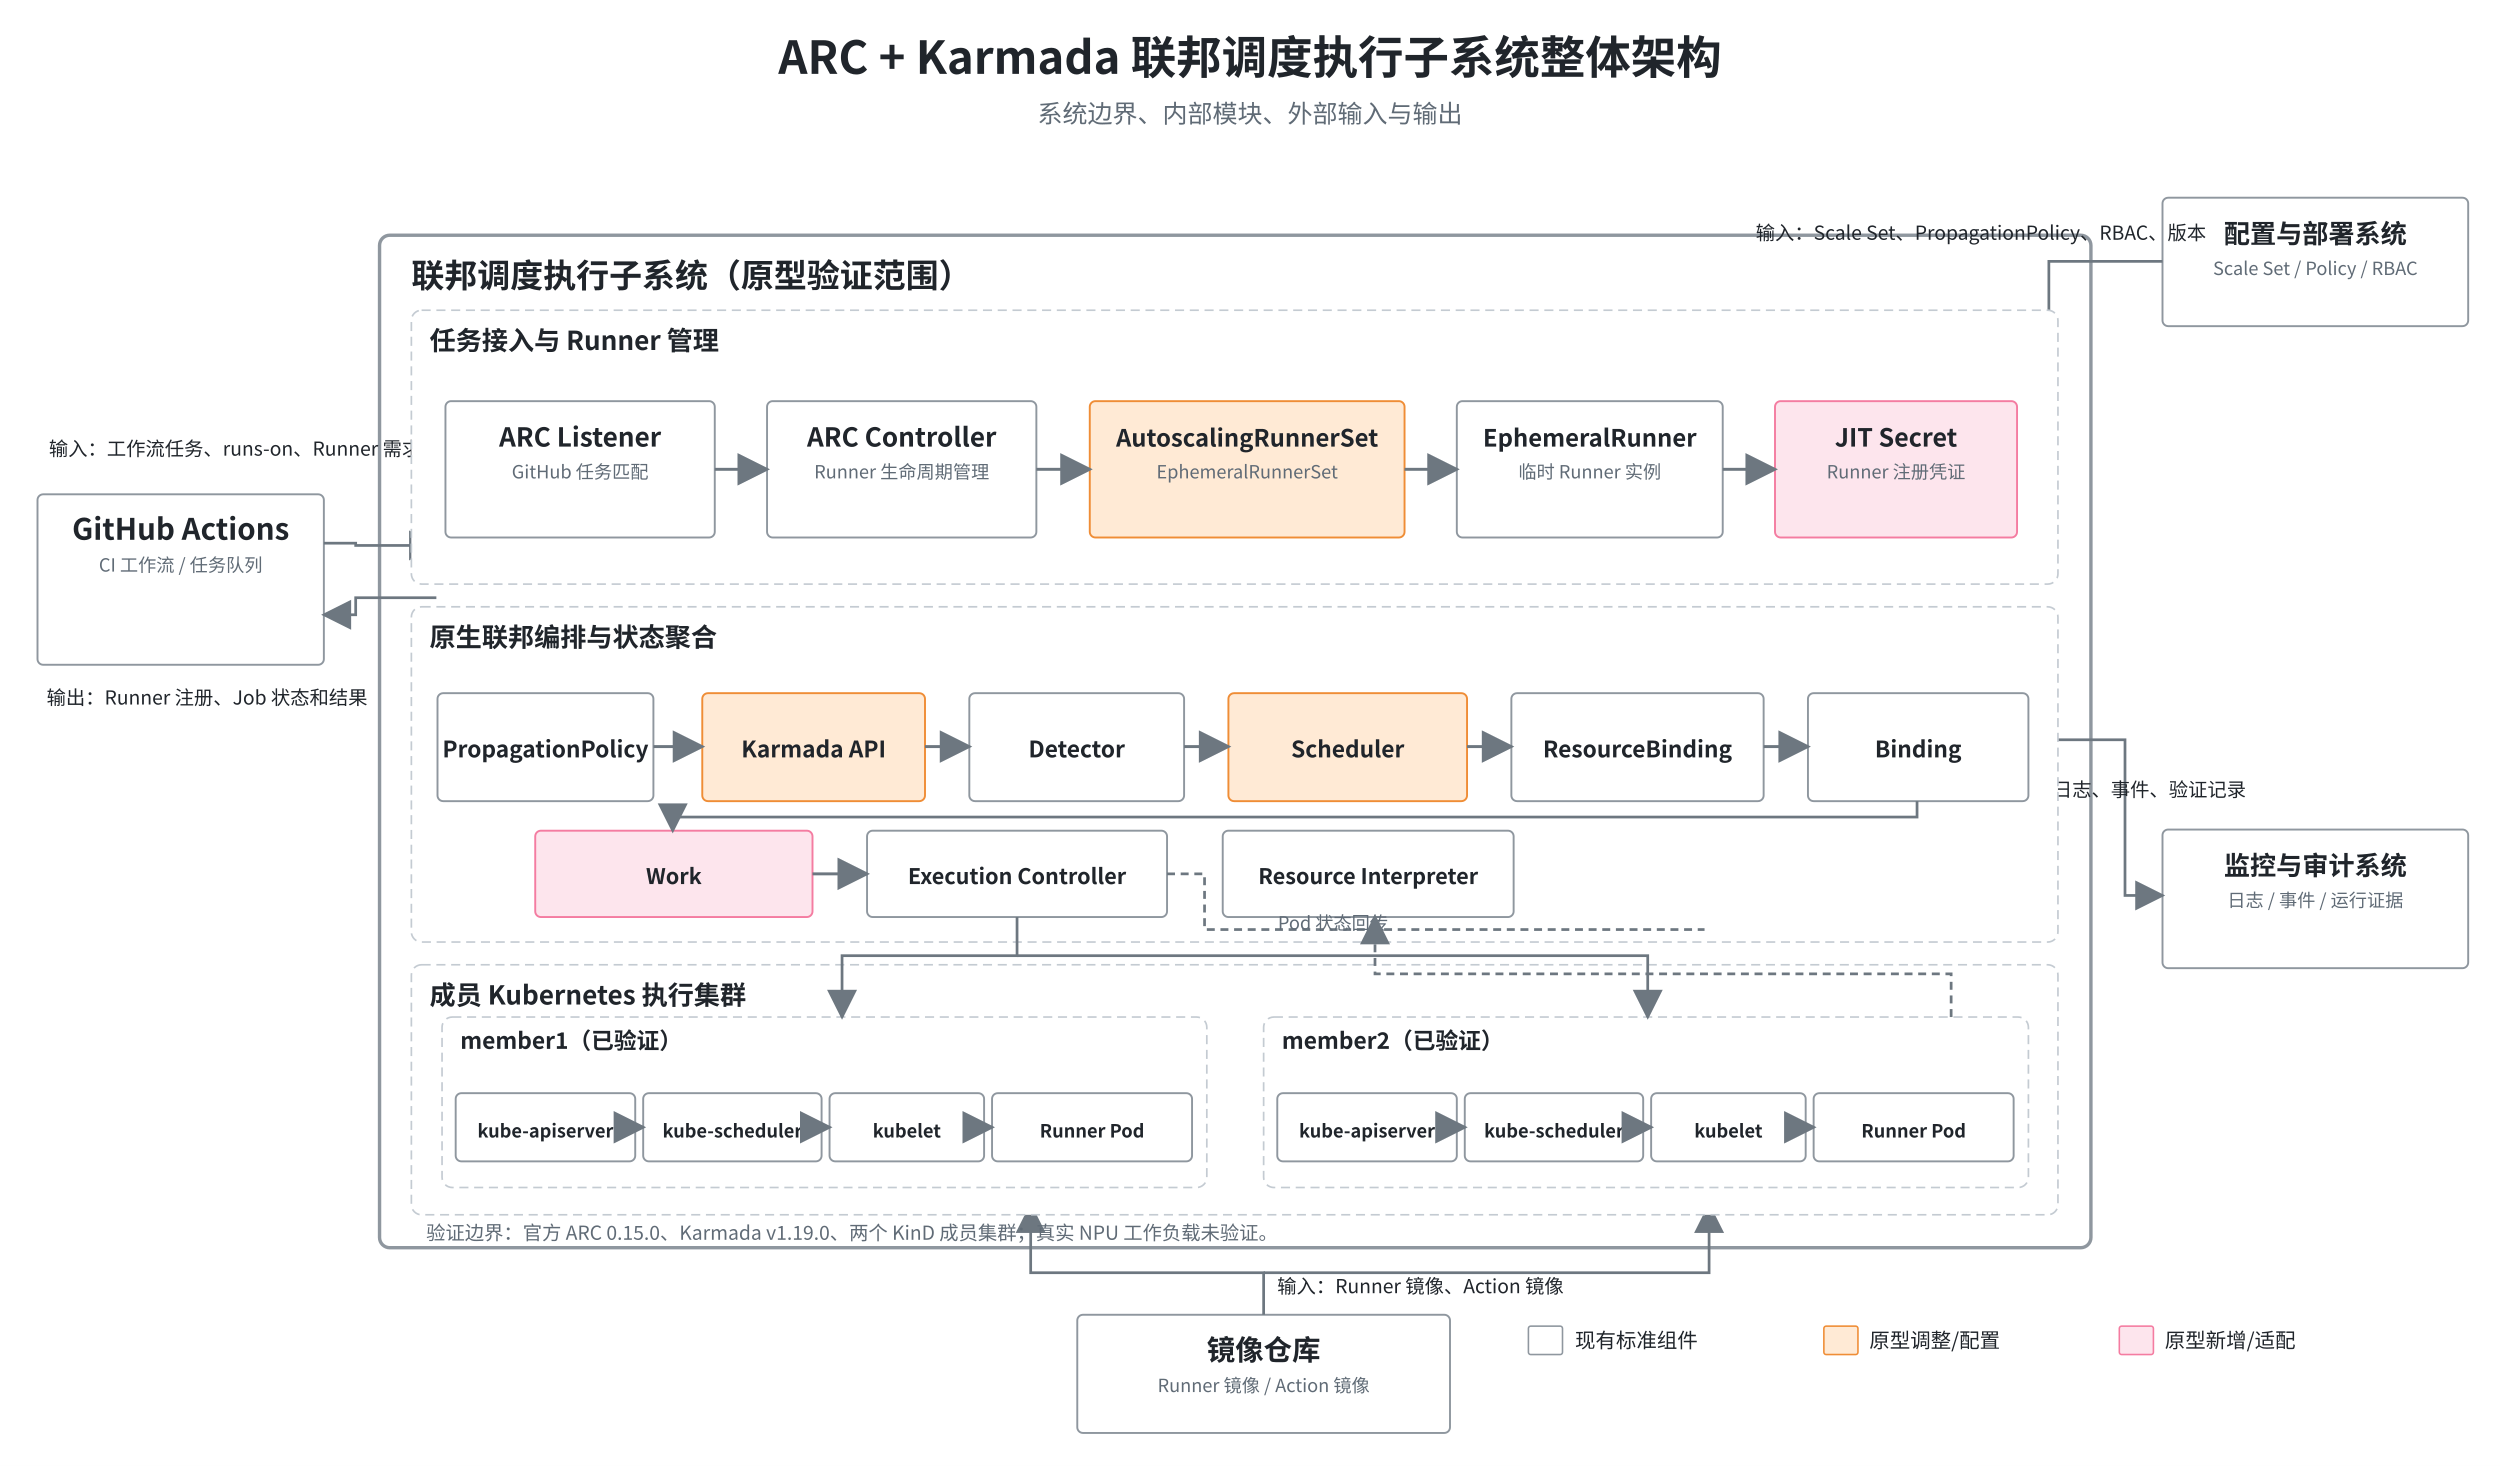
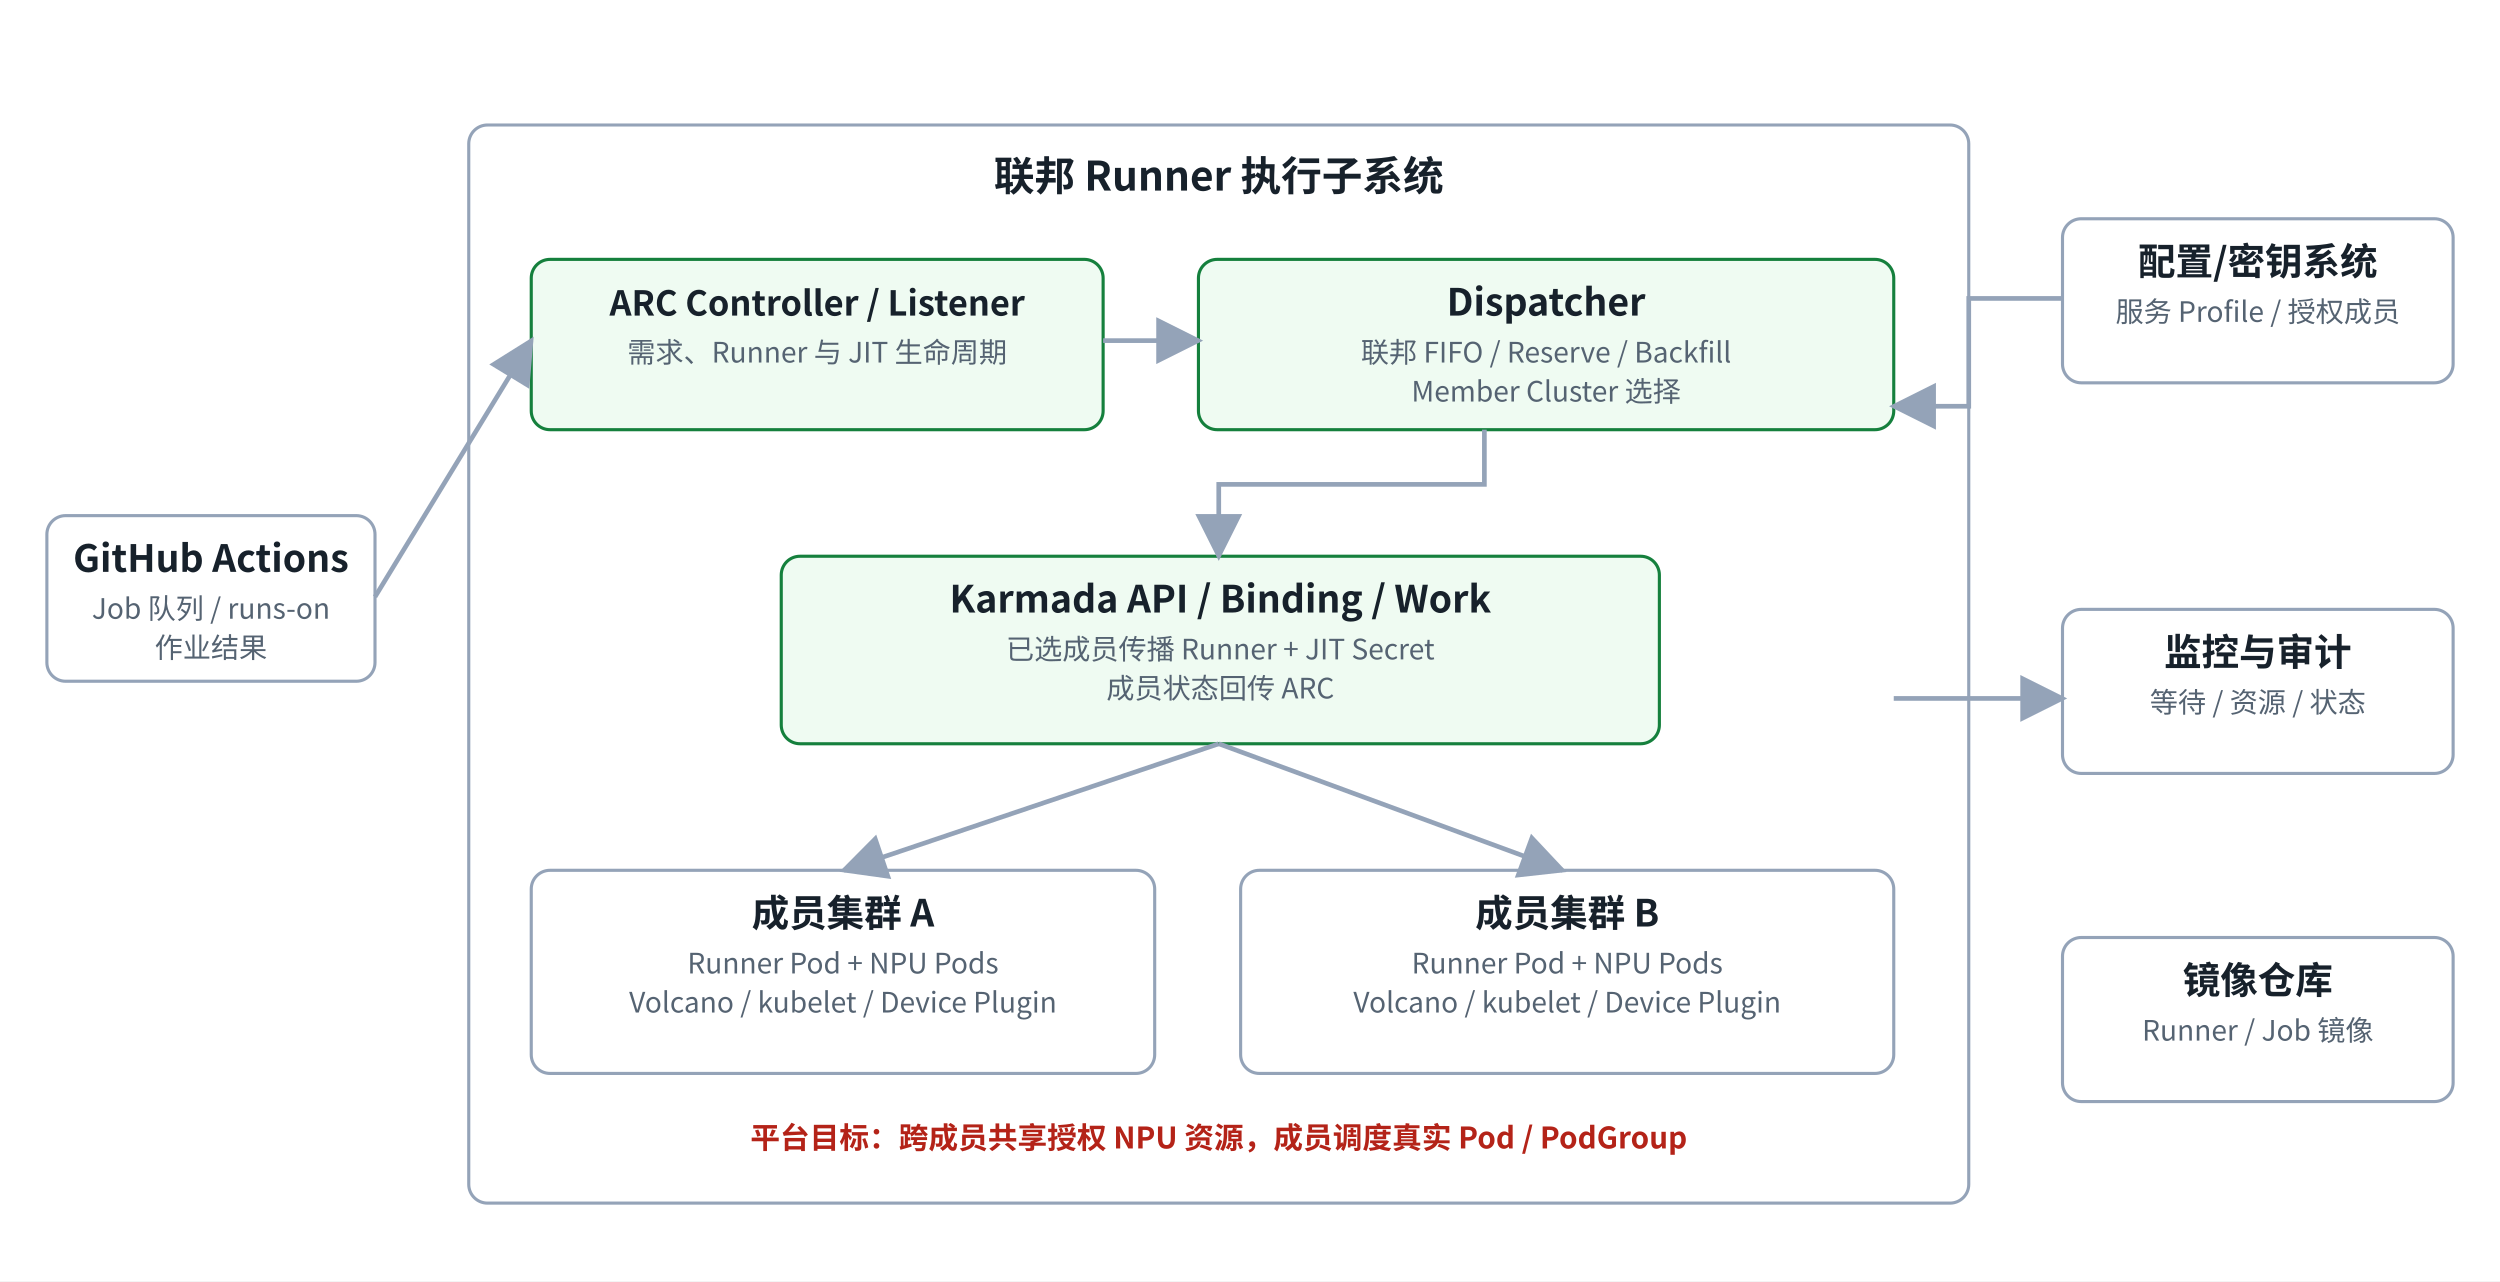
- <svg xmlns="http://www.w3.org/2000/svg" width="2200" height="1290" viewBox="0 0 2200 1290" role="img" aria-label="ARC Karmada 联邦调度执行子系统整体架构及外部接口">
+ <svg xmlns="http://www.w3.org/2000/svg" width="1600" height="820" viewBox="0 0 1600 820" role="img" aria-label="ARC、Dispatcher、Karmada、成员 Volcano 与外部依赖的目标系统架构">
  <defs>
-     <marker id="arrow" markerWidth="11" markerHeight="11" refX="10" refY="5.5" orient="auto">
-       <path d="M0 0 L11 5.5 L0 11Z" fill="#6d7780" />
+     <marker id="arr" markerWidth="10" markerHeight="10" refX="9" refY="5" orient="auto">
+       <path d="M0 0 L10 5 L0 10Z" fill="#94A3B8" />
    </marker>
  </defs>
-   <rect width="2200" height="1290" fill="#fff" />
-   <text x="1100" y="65" font-family="Microsoft YaHei, Noto Sans CJK SC, PingFang SC, Arial, sans-serif" font-size="40" font-weight="750" text-anchor="middle" fill="#20252b">ARC + Karmada 联邦调度执行子系统整体架构</text>
-   <text x="1100" y="108" font-family="Microsoft YaHei, Noto Sans CJK SC, PingFang SC, Arial, sans-serif" font-size="22" font-weight="420" text-anchor="middle" fill="#606b76">系统边界、内部模块、外部输入与输出</text>
-   <rect x="334" y="207" width="1506" height="891" rx="9" fill="#ffffff" stroke="#8f979f" stroke-width="3" />
-   <text x="362" y="253" font-family="Microsoft YaHei, Noto Sans CJK SC, PingFang SC, Arial, sans-serif" font-size="29" font-weight="700" text-anchor="start" fill="#20252b">联邦调度执行子系统（原型验证范围）</text>
-   <rect x="33" y="435" width="252" height="150" rx="5" fill="#ffffff" stroke="#8f979f" stroke-width="1.7" />
-   <text x="159" y="475" font-family="Microsoft YaHei, Noto Sans CJK SC, PingFang SC, Arial, sans-serif" font-size="26" font-weight="650" text-anchor="middle" fill="#20252b">GitHub Actions</text>
-   <text x="159" y="503" font-family="Microsoft YaHei, Noto Sans CJK SC, PingFang SC, Arial, sans-serif" font-size="16" font-weight="450" text-anchor="middle" fill="#606b76">CI 工作流 / 任务队列</text>
-   <rect x="1903" y="174" width="269" height="113" rx="5" fill="#ffffff" stroke="#8f979f" stroke-width="1.7" />
-   <text x="2037.5" y="214" font-family="Microsoft YaHei, Noto Sans CJK SC, PingFang SC, Arial, sans-serif" font-size="23" font-weight="650" text-anchor="middle" fill="#20252b">配置与部署系统</text>
-   <text x="2037.5" y="242" font-family="Microsoft YaHei, Noto Sans CJK SC, PingFang SC, Arial, sans-serif" font-size="16" font-weight="450" text-anchor="middle" fill="#606b76">Scale Set / Policy / RBAC</text>
-   <rect x="1903" y="730" width="269" height="122" rx="5" fill="#ffffff" stroke="#8f979f" stroke-width="1.7" />
-   <text x="2037.5" y="770" font-family="Microsoft YaHei, Noto Sans CJK SC, PingFang SC, Arial, sans-serif" font-size="23" font-weight="650" text-anchor="middle" fill="#20252b">监控与审计系统</text>
-   <text x="2037.5" y="798" font-family="Microsoft YaHei, Noto Sans CJK SC, PingFang SC, Arial, sans-serif" font-size="16" font-weight="450" text-anchor="middle" fill="#606b76">日志 / 事件 / 运行证据</text>
-   <rect x="948" y="1157" width="328" height="104" rx="5" fill="#ffffff" stroke="#8f979f" stroke-width="1.7" />
-   <text x="1112" y="1197" font-family="Microsoft YaHei, Noto Sans CJK SC, PingFang SC, Arial, sans-serif" font-size="25" font-weight="650" text-anchor="middle" fill="#20252b">镜像仓库</text>
-   <text x="1112" y="1225" font-family="Microsoft YaHei, Noto Sans CJK SC, PingFang SC, Arial, sans-serif" font-size="16" font-weight="450" text-anchor="middle" fill="#606b76">Runner 镜像 / Action 镜像</text>
-   <polyline points="285,478 313,478 313,480 384,480" fill="none" stroke="#6d7780" stroke-width="2.4" marker-end="url(#arrow)" />
-   <text x="43" y="401" font-family="Microsoft YaHei, Noto Sans CJK SC, PingFang SC, Arial, sans-serif" font-size="17" font-weight="450" text-anchor="start" fill="#20252b">输入：工作流任务、runs-on、Runner 需求</text>
-   <polyline points="384,526 313,526 313,541 285,541" fill="none" stroke="#6d7780" stroke-width="2.4" marker-end="url(#arrow)" />
-   <text x="41" y="620" font-family="Microsoft YaHei, Noto Sans CJK SC, PingFang SC, Arial, sans-serif" font-size="17" font-weight="450" text-anchor="start" fill="#20252b">输出：Runner 注册、Job 状态和结果</text>
-   <polyline points="1903,230 1803,230 1803,292 1182,292 1182,331" fill="none" stroke="#6d7780" stroke-width="2.4" marker-end="url(#arrow)" />
-   <text x="1545" y="211" font-family="Microsoft YaHei, Noto Sans CJK SC, PingFang SC, Arial, sans-serif" font-size="17" font-weight="450" text-anchor="start" fill="#20252b">输入：Scale Set、PropagationPolicy、RBAC、版本</text>
-   <polyline points="1748,651 1870,651 1870,788 1903,788" fill="none" stroke="#6d7780" stroke-width="2.4" marker-end="url(#arrow)" />
-   <text x="1849" y="701" font-family="Microsoft YaHei, Noto Sans CJK SC, PingFang SC, Arial, sans-serif" font-size="17" font-weight="450" text-anchor="middle" fill="#20252b">输出：运行日志、事件、验证记录</text>
-   <polyline points="1112,1157 1112,1120 907,1120 907,1061" fill="none" stroke="#6d7780" stroke-width="2.4" marker-end="url(#arrow)" />
-   <polyline points="1112,1120 1504,1120 1504,1061" fill="none" stroke="#6d7780" stroke-width="2.4" marker-end="url(#arrow)" />
-   <text x="1250" y="1138" font-family="Microsoft YaHei, Noto Sans CJK SC, PingFang SC, Arial, sans-serif" font-size="17" font-weight="450" text-anchor="middle" fill="#20252b">输入：Runner 镜像、Action 镜像</text>
-   <rect x="362" y="273" width="1449" height="241" rx="9" fill="#ffffff" stroke="#c4cbd2" stroke-width="1.5" stroke-dasharray="8 5" />
-   <text x="378" y="308" font-family="Microsoft YaHei, Noto Sans CJK SC, PingFang SC, Arial, sans-serif" font-size="23" font-weight="700" text-anchor="start" fill="#20252b">任务接入与 Runner 管理</text>
-   <rect x="392" y="353" width="237" height="120" rx="5" fill="#ffffff" stroke="#8f979f" stroke-width="1.7" />
-   <text x="510.5" y="393" font-family="Microsoft YaHei, Noto Sans CJK SC, PingFang SC, Arial, sans-serif" font-size="23" font-weight="650" text-anchor="middle" fill="#20252b">ARC Listener</text>
-   <text x="510.5" y="421" font-family="Microsoft YaHei, Noto Sans CJK SC, PingFang SC, Arial, sans-serif" font-size="16" font-weight="450" text-anchor="middle" fill="#606b76">GitHub 任务匹配</text>
-   <rect x="675" y="353" width="237" height="120" rx="5" fill="#ffffff" stroke="#8f979f" stroke-width="1.7" />
-   <text x="793.5" y="393" font-family="Microsoft YaHei, Noto Sans CJK SC, PingFang SC, Arial, sans-serif" font-size="23" font-weight="650" text-anchor="middle" fill="#20252b">ARC Controller</text>
-   <text x="793.5" y="421" font-family="Microsoft YaHei, Noto Sans CJK SC, PingFang SC, Arial, sans-serif" font-size="16" font-weight="450" text-anchor="middle" fill="#606b76">Runner 生命周期管理</text>
-   <rect x="959" y="353" width="277" height="120" rx="5" fill="#ffead5" stroke="#ef8d36" stroke-width="1.7" />
-   <text x="1097.5" y="393" font-family="Microsoft YaHei, Noto Sans CJK SC, PingFang SC, Arial, sans-serif" font-size="21" font-weight="650" text-anchor="middle" fill="#20252b">AutoscalingRunnerSet</text>
-   <text x="1097.5" y="421" font-family="Microsoft YaHei, Noto Sans CJK SC, PingFang SC, Arial, sans-serif" font-size="16" font-weight="450" text-anchor="middle" fill="#606b76">EphemeralRunnerSet</text>
-   <rect x="1282" y="353" width="234" height="120" rx="5" fill="#ffffff" stroke="#8f979f" stroke-width="1.7" />
-   <text x="1399" y="393" font-family="Microsoft YaHei, Noto Sans CJK SC, PingFang SC, Arial, sans-serif" font-size="21" font-weight="650" text-anchor="middle" fill="#20252b">EphemeralRunner</text>
-   <text x="1399" y="421" font-family="Microsoft YaHei, Noto Sans CJK SC, PingFang SC, Arial, sans-serif" font-size="16" font-weight="450" text-anchor="middle" fill="#606b76">临时 Runner 实例</text>
-   <rect x="1562" y="353" width="213" height="120" rx="5" fill="#fde5ed" stroke="#f47ca1" stroke-width="1.7" />
-   <text x="1668.5" y="393" font-family="Microsoft YaHei, Noto Sans CJK SC, PingFang SC, Arial, sans-serif" font-size="22" font-weight="650" text-anchor="middle" fill="#20252b">JIT Secret</text>
-   <text x="1668.5" y="421" font-family="Microsoft YaHei, Noto Sans CJK SC, PingFang SC, Arial, sans-serif" font-size="16" font-weight="450" text-anchor="middle" fill="#606b76">Runner 注册凭证</text>
-   <line x1="629" y1="413" x2="675" y2="413" stroke="#6d7780" stroke-width="2.6" fill="none" marker-end="url(#arrow)" />
-   <line x1="912" y1="413" x2="959" y2="413" stroke="#6d7780" stroke-width="2.6" fill="none" marker-end="url(#arrow)" />
-   <line x1="1236" y1="413" x2="1282" y2="413" stroke="#6d7780" stroke-width="2.6" fill="none" marker-end="url(#arrow)" />
-   <line x1="1516" y1="413" x2="1562" y2="413" stroke="#6d7780" stroke-width="2.6" fill="none" marker-end="url(#arrow)" />
-   <rect x="362" y="534" width="1449" height="295" rx="9" fill="#ffffff" stroke="#c4cbd2" stroke-width="1.5" stroke-dasharray="8 5" />
-   <text x="378" y="569" font-family="Microsoft YaHei, Noto Sans CJK SC, PingFang SC, Arial, sans-serif" font-size="23" font-weight="700" text-anchor="start" fill="#20252b">原生联邦编排与状态聚合</text>
-   <rect x="385" y="610" width="190" height="95" rx="5" fill="#ffffff" stroke="#8f979f" stroke-width="1.7" />
-   <text x="480" y="666.5" font-family="Microsoft YaHei, Noto Sans CJK SC, PingFang SC, Arial, sans-serif" font-size="20" font-weight="650" text-anchor="middle" fill="#20252b">PropagationPolicy</text>
-   <rect x="618" y="610" width="196" height="95" rx="5" fill="#ffead5" stroke="#ef8d36" stroke-width="1.7" />
-   <text x="716" y="666.5" font-family="Microsoft YaHei, Noto Sans CJK SC, PingFang SC, Arial, sans-serif" font-size="20" font-weight="650" text-anchor="middle" fill="#20252b">Karmada API</text>
-   <rect x="853" y="610" width="189" height="95" rx="5" fill="#ffffff" stroke="#8f979f" stroke-width="1.7" />
-   <text x="947.5" y="666.5" font-family="Microsoft YaHei, Noto Sans CJK SC, PingFang SC, Arial, sans-serif" font-size="20" font-weight="650" text-anchor="middle" fill="#20252b">Detector</text>
-   <rect x="1081" y="610" width="210" height="95" rx="5" fill="#ffead5" stroke="#ef8d36" stroke-width="1.7" />
-   <text x="1186" y="666.5" font-family="Microsoft YaHei, Noto Sans CJK SC, PingFang SC, Arial, sans-serif" font-size="20" font-weight="650" text-anchor="middle" fill="#20252b">Scheduler</text>
-   <rect x="1330" y="610" width="222" height="95" rx="5" fill="#ffffff" stroke="#8f979f" stroke-width="1.7" />
-   <text x="1441" y="666.5" font-family="Microsoft YaHei, Noto Sans CJK SC, PingFang SC, Arial, sans-serif" font-size="20" font-weight="650" text-anchor="middle" fill="#20252b">ResourceBinding</text>
-   <rect x="1591" y="610" width="194" height="95" rx="5" fill="#ffffff" stroke="#8f979f" stroke-width="1.7" />
-   <text x="1688" y="666.5" font-family="Microsoft YaHei, Noto Sans CJK SC, PingFang SC, Arial, sans-serif" font-size="20" font-weight="650" text-anchor="middle" fill="#20252b">Binding</text>
-   <line x1="575" y1="657" x2="618" y2="657" stroke="#6d7780" stroke-width="2.6" fill="none" marker-end="url(#arrow)" />
-   <line x1="814" y1="657" x2="853" y2="657" stroke="#6d7780" stroke-width="2.6" fill="none" marker-end="url(#arrow)" />
-   <line x1="1042" y1="657" x2="1081" y2="657" stroke="#6d7780" stroke-width="2.6" fill="none" marker-end="url(#arrow)" />
-   <line x1="1291" y1="657" x2="1330" y2="657" stroke="#6d7780" stroke-width="2.6" fill="none" marker-end="url(#arrow)" />
-   <line x1="1552" y1="657" x2="1591" y2="657" stroke="#6d7780" stroke-width="2.6" fill="none" marker-end="url(#arrow)" />
-   <rect x="471" y="731" width="244" height="76" rx="5" fill="#fde5ed" stroke="#f47ca1" stroke-width="1.7" />
-   <text x="593" y="778" font-family="Microsoft YaHei, Noto Sans CJK SC, PingFang SC, Arial, sans-serif" font-size="19" font-weight="650" text-anchor="middle" fill="#20252b">Work</text>
-   <rect x="763" y="731" width="264" height="76" rx="5" fill="#ffffff" stroke="#8f979f" stroke-width="1.7" />
-   <text x="895" y="778" font-family="Microsoft YaHei, Noto Sans CJK SC, PingFang SC, Arial, sans-serif" font-size="19" font-weight="650" text-anchor="middle" fill="#20252b">Execution Controller</text>
-   <rect x="1076" y="731" width="256" height="76" rx="5" fill="#ffffff" stroke="#8f979f" stroke-width="1.7" />
-   <text x="1204" y="778" font-family="Microsoft YaHei, Noto Sans CJK SC, PingFang SC, Arial, sans-serif" font-size="19" font-weight="650" text-anchor="middle" fill="#20252b">Resource Interpreter</text>
-   <polyline points="1687,705 1687,719 592,719 592,731" fill="none" stroke="#6d7780" stroke-width="2.4" marker-end="url(#arrow)" />
-   <line x1="715" y1="769" x2="763" y2="769" stroke="#6d7780" stroke-width="2.6" fill="none" marker-end="url(#arrow)" />
-   <polyline points="1027,769 1060,769 1060,818 1500,818" fill="none" stroke="#6d7780" stroke-width="2.4" stroke-dasharray="7 5" />
-   <text x="1173" y="818" font-family="Microsoft YaHei, Noto Sans CJK SC, PingFang SC, Arial, sans-serif" font-size="16" font-weight="450" text-anchor="middle" fill="#606b76">Pod 状态回传</text>
-   <rect x="362" y="849" width="1449" height="220" rx="9" fill="#ffffff" stroke="#c4cbd2" stroke-width="1.5" stroke-dasharray="8 5" />
-   <text x="378" y="884" font-family="Microsoft YaHei, Noto Sans CJK SC, PingFang SC, Arial, sans-serif" font-size="23" font-weight="700" text-anchor="start" fill="#20252b">成员 Kubernetes 执行集群</text>
-   <rect x="389" y="895" width="673" height="150" rx="9" fill="#ffffff" stroke="#c4cbd2" stroke-width="1.5" stroke-dasharray="8 5" />
-   <text x="405" y="923" font-family="Microsoft YaHei, Noto Sans CJK SC, PingFang SC, Arial, sans-serif" font-size="20" font-weight="700" text-anchor="start" fill="#20252b">member1（已验证）</text>
-   <rect x="401" y="962" width="158" height="60" rx="5" fill="#ffffff" stroke="#8f979f" stroke-width="1.7" />
-   <text x="480" y="1001" font-family="Microsoft YaHei, Noto Sans CJK SC, PingFang SC, Arial, sans-serif" font-size="16" font-weight="650" text-anchor="middle" fill="#20252b">kube-apiserver</text>
-   <rect x="566" y="962" width="157" height="60" rx="5" fill="#ffffff" stroke="#8f979f" stroke-width="1.7" />
-   <text x="644.5" y="1001" font-family="Microsoft YaHei, Noto Sans CJK SC, PingFang SC, Arial, sans-serif" font-size="16" font-weight="650" text-anchor="middle" fill="#20252b">kube-scheduler</text>
-   <rect x="730" y="962" width="136" height="60" rx="5" fill="#ffffff" stroke="#8f979f" stroke-width="1.7" />
-   <text x="798" y="1001" font-family="Microsoft YaHei, Noto Sans CJK SC, PingFang SC, Arial, sans-serif" font-size="16" font-weight="650" text-anchor="middle" fill="#20252b">kubelet</text>
-   <rect x="873" y="962" width="176" height="60" rx="5" fill="#ffffff" stroke="#8f979f" stroke-width="1.7" />
-   <text x="961" y="1001" font-family="Microsoft YaHei, Noto Sans CJK SC, PingFang SC, Arial, sans-serif" font-size="16" font-weight="650" text-anchor="middle" fill="#20252b">Runner Pod</text>
-   <line x1="559" y1="992" x2="566" y2="992" stroke="#6d7780" stroke-width="2.6" fill="none" marker-end="url(#arrow)" />
-   <line x1="723" y1="992" x2="730" y2="992" stroke="#6d7780" stroke-width="2.6" fill="none" marker-end="url(#arrow)" />
-   <line x1="866" y1="992" x2="873" y2="992" stroke="#6d7780" stroke-width="2.6" fill="none" marker-end="url(#arrow)" />
-   <rect x="1112" y="895" width="673" height="150" rx="9" fill="#ffffff" stroke="#c4cbd2" stroke-width="1.5" stroke-dasharray="8 5" />
-   <text x="1128" y="923" font-family="Microsoft YaHei, Noto Sans CJK SC, PingFang SC, Arial, sans-serif" font-size="20" font-weight="700" text-anchor="start" fill="#20252b">member2（已验证）</text>
-   <rect x="1124" y="962" width="158" height="60" rx="5" fill="#ffffff" stroke="#8f979f" stroke-width="1.7" />
-   <text x="1203" y="1001" font-family="Microsoft YaHei, Noto Sans CJK SC, PingFang SC, Arial, sans-serif" font-size="16" font-weight="650" text-anchor="middle" fill="#20252b">kube-apiserver</text>
-   <rect x="1289" y="962" width="157" height="60" rx="5" fill="#ffffff" stroke="#8f979f" stroke-width="1.7" />
-   <text x="1367.5" y="1001" font-family="Microsoft YaHei, Noto Sans CJK SC, PingFang SC, Arial, sans-serif" font-size="16" font-weight="650" text-anchor="middle" fill="#20252b">kube-scheduler</text>
-   <rect x="1453" y="962" width="136" height="60" rx="5" fill="#ffffff" stroke="#8f979f" stroke-width="1.7" />
-   <text x="1521" y="1001" font-family="Microsoft YaHei, Noto Sans CJK SC, PingFang SC, Arial, sans-serif" font-size="16" font-weight="650" text-anchor="middle" fill="#20252b">kubelet</text>
-   <rect x="1596" y="962" width="176" height="60" rx="5" fill="#ffffff" stroke="#8f979f" stroke-width="1.7" />
-   <text x="1684" y="1001" font-family="Microsoft YaHei, Noto Sans CJK SC, PingFang SC, Arial, sans-serif" font-size="16" font-weight="650" text-anchor="middle" fill="#20252b">Runner Pod</text>
-   <line x1="1282" y1="992" x2="1289" y2="992" stroke="#6d7780" stroke-width="2.6" fill="none" marker-end="url(#arrow)" />
-   <line x1="1446" y1="992" x2="1453" y2="992" stroke="#6d7780" stroke-width="2.6" fill="none" marker-end="url(#arrow)" />
-   <line x1="1589" y1="992" x2="1596" y2="992" stroke="#6d7780" stroke-width="2.6" fill="none" marker-end="url(#arrow)" />
-   <polyline points="895,807 895,841 741,841 741,895" fill="none" stroke="#6d7780" stroke-width="2.4" marker-end="url(#arrow)" />
-   <polyline points="895,841 1450,841 1450,895" fill="none" stroke="#6d7780" stroke-width="2.4" marker-end="url(#arrow)" />
-   <polyline points="1717,895 1717,857 1210,857 1210,807" fill="none" stroke="#6d7780" stroke-width="2.4" stroke-dasharray="7 5" marker-end="url(#arrow)" />
-   <text x="375" y="1091" font-family="Microsoft YaHei, Noto Sans CJK SC, PingFang SC, Arial, sans-serif" font-size="17" font-weight="400" text-anchor="start" fill="#606b76">验证边界：官方 ARC 0.15.0、Karmada v1.19.0、两个 KinD 成员集群；真实 NPU 工作负载未验证。</text>
-   <rect x="1345" y="1167" width="30" height="25" rx="2" fill="#ffffff" stroke="#8f979f" stroke-width="1.4" />
-   <text x="1386" y="1186" font-family="Microsoft YaHei, Noto Sans CJK SC, PingFang SC, Arial, sans-serif" font-size="18" font-weight="450" text-anchor="start" fill="#20252b">现有标准组件</text>
-   <rect x="1605" y="1167" width="30" height="25" rx="2" fill="#ffead5" stroke="#ef8d36" stroke-width="1.4" />
-   <text x="1645" y="1186" font-family="Microsoft YaHei, Noto Sans CJK SC, PingFang SC, Arial, sans-serif" font-size="18" font-weight="450" text-anchor="start" fill="#20252b">原型调整/配置</text>
-   <rect x="1865" y="1167" width="30" height="25" rx="2" fill="#fde5ed" stroke="#f47ca1" stroke-width="1.4" />
-   <text x="1905" y="1186" font-family="Microsoft YaHei, Noto Sans CJK SC, PingFang SC, Arial, sans-serif" font-size="18" font-weight="450" text-anchor="start" fill="#20252b">原型新增/适配</text>
+   <rect width="1600" height="820" fill="#FFFFFF" />
+   <rect x="300" y="80" width="960" height="690" rx="12" fill="#fff" stroke="#94A3B8" stroke-width="2" />
+   <text x="780" y="122" text-anchor="middle" font-family="Microsoft YaHei,Noto Sans CJK SC,Arial,sans-serif" font-size="26" font-weight="700" fill="#17212B">联邦 Runner 执行子系统</text>
+   <rect x="30" y="330" width="210" height="106" rx="12" fill="#fff" stroke="#94A3B8" stroke-width="2" />
+   <text x="135" y="366" text-anchor="middle" font-family="Microsoft YaHei,Noto Sans CJK SC,Arial,sans-serif" font-size="24" font-weight="700" fill="#17212B">GitHub Actions</text>
+   <text x="135" y="396" text-anchor="middle" font-family="Microsoft YaHei,Noto Sans CJK SC,Arial,sans-serif" font-size="18" font-weight="500" fill="#556372">Job 队列 / runs-on</text>
+   <text x="135" y="421" text-anchor="middle" font-family="Microsoft YaHei,Noto Sans CJK SC,Arial,sans-serif" font-size="18" font-weight="500" fill="#556372">作业结果</text>
+   <rect x="340" y="166" width="366" height="109" rx="12" fill="#EFFBF2" stroke="#15803D" stroke-width="2" />
+   <text x="523" y="202" text-anchor="middle" font-family="Microsoft YaHei,Noto Sans CJK SC,Arial,sans-serif" font-size="22" font-weight="700" fill="#17212B">ARC Controller / Listener</text>
+   <text x="523" y="232" text-anchor="middle" font-family="Microsoft YaHei,Noto Sans CJK SC,Arial,sans-serif" font-size="18" font-weight="500" fill="#556372">需求、Runner 与 JIT 生命周期</text>
+   <rect x="767" y="166" width="445" height="109" rx="12" fill="#EFFBF2" stroke="#15803D" stroke-width="2" />
+   <text x="989.5" y="202" text-anchor="middle" font-family="Microsoft YaHei,Noto Sans CJK SC,Arial,sans-serif" font-size="24" font-weight="700" fill="#17212B">Dispatcher</text>
+   <text x="989.5" y="232" text-anchor="middle" font-family="Microsoft YaHei,Noto Sans CJK SC,Arial,sans-serif" font-size="18" font-weight="500" fill="#556372">联邦 FIFO / Reserve / Backfill</text>
+   <text x="989.5" y="257" text-anchor="middle" font-family="Microsoft YaHei,Noto Sans CJK SC,Arial,sans-serif" font-size="18" font-weight="500" fill="#556372">Member Cluster 选择</text>
+   <rect x="500" y="356" width="562" height="120" rx="12" fill="#EFFBF2" stroke="#15803D" stroke-width="2" />
+   <text x="781" y="392" text-anchor="middle" font-family="Microsoft YaHei,Noto Sans CJK SC,Arial,sans-serif" font-size="24" font-weight="700" fill="#17212B">Karmada API / Binding / Work</text>
+   <text x="781" y="422" text-anchor="middle" font-family="Microsoft YaHei,Noto Sans CJK SC,Arial,sans-serif" font-size="18" font-weight="500" fill="#556372">已选成员传播 Runner + JIT Secret</text>
+   <text x="781" y="447" text-anchor="middle" font-family="Microsoft YaHei,Noto Sans CJK SC,Arial,sans-serif" font-size="18" font-weight="500" fill="#556372">成员状态回传 ARC</text>
+   <rect x="340" y="557" width="399" height="130" rx="12" fill="#fff" stroke="#94A3B8" stroke-width="2" />
+   <text x="539.5" y="593" text-anchor="middle" font-family="Microsoft YaHei,Noto Sans CJK SC,Arial,sans-serif" font-size="24" font-weight="700" fill="#17212B">成员集群 A</text>
+   <text x="539.5" y="623" text-anchor="middle" font-family="Microsoft YaHei,Noto Sans CJK SC,Arial,sans-serif" font-size="18" font-weight="500" fill="#556372">Runner Pod + NPU Pods</text>
+   <text x="539.5" y="648" text-anchor="middle" font-family="Microsoft YaHei,Noto Sans CJK SC,Arial,sans-serif" font-size="18" font-weight="500" fill="#556372">Volcano / kubelet / Device Plugin</text>
+   <rect x="794" y="557" width="418" height="130" rx="12" fill="#fff" stroke="#94A3B8" stroke-width="2" />
+   <text x="1003" y="593" text-anchor="middle" font-family="Microsoft YaHei,Noto Sans CJK SC,Arial,sans-serif" font-size="24" font-weight="700" fill="#17212B">成员集群 B</text>
+   <text x="1003" y="623" text-anchor="middle" font-family="Microsoft YaHei,Noto Sans CJK SC,Arial,sans-serif" font-size="18" font-weight="500" fill="#556372">Runner Pod + NPU Pods</text>
+   <text x="1003" y="648" text-anchor="middle" font-family="Microsoft YaHei,Noto Sans CJK SC,Arial,sans-serif" font-size="18" font-weight="500" fill="#556372">Volcano / kubelet / Device Plugin</text>
+   <rect x="1320" y="140" width="250" height="105" rx="12" fill="#fff" stroke="#94A3B8" stroke-width="2" />
+   <text x="1445" y="176" text-anchor="middle" font-family="Microsoft YaHei,Noto Sans CJK SC,Arial,sans-serif" font-size="24" font-weight="700" fill="#17212B">配置/密钥系统</text>
+   <text x="1445" y="206" text-anchor="middle" font-family="Microsoft YaHei,Noto Sans CJK SC,Arial,sans-serif" font-size="18" font-weight="500" fill="#556372">服务 Profile / 授权成员</text>
+   <rect x="1320" y="390" width="250" height="105" rx="12" fill="#fff" stroke="#94A3B8" stroke-width="2" />
+   <text x="1445" y="426" text-anchor="middle" font-family="Microsoft YaHei,Noto Sans CJK SC,Arial,sans-serif" font-size="24" font-weight="700" fill="#17212B">监控与审计</text>
+   <text x="1445" y="456" text-anchor="middle" font-family="Microsoft YaHei,Noto Sans CJK SC,Arial,sans-serif" font-size="18" font-weight="500" fill="#556372">等待 / 资源 / 状态</text>
+   <rect x="1320" y="600" width="250" height="105" rx="12" fill="#fff" stroke="#94A3B8" stroke-width="2" />
+   <text x="1445" y="636" text-anchor="middle" font-family="Microsoft YaHei,Noto Sans CJK SC,Arial,sans-serif" font-size="24" font-weight="700" fill="#17212B">镜像仓库</text>
+   <text x="1445" y="666" text-anchor="middle" font-family="Microsoft YaHei,Noto Sans CJK SC,Arial,sans-serif" font-size="18" font-weight="500" fill="#556372">Runner / Job 镜像</text>
+   <path d="M 240 382 L 340 218" fill="none" stroke="#94A3B8" stroke-width="3" marker-end="url(#arr)" />
+   <path d="M 706 218 L 767 218" fill="none" stroke="#94A3B8" stroke-width="3" marker-end="url(#arr)" />
+   <polyline points="950,275 950,310 780,310 780,356" fill="none" stroke="#94A3B8" stroke-width="3" marker-end="url(#arr)" />
+   <path d="M 780 476 L 540 557" fill="none" stroke="#94A3B8" stroke-width="3" marker-end="url(#arr)" />
+   <path d="M 780 476 L 1000 557" fill="none" stroke="#94A3B8" stroke-width="3" marker-end="url(#arr)" />
+   <polyline points="1320,191 1260,191 1260,260 1212,260" fill="none" stroke="#94A3B8" stroke-width="3" marker-end="url(#arr)" />
+   <path d="M 1212 447 L 1320 447" fill="none" stroke="#94A3B8" stroke-width="3" marker-end="url(#arr)" />
+   <text x="780" y="735" text-anchor="middle" font-family="Microsoft YaHei,Noto Sans CJK SC,Arial,sans-serif" font-size="19" font-weight="600" fill="#B42318">平台目标：跨成员共享授权 NPU 资源，成员调度真实 Pod / PodGroup</text>
</svg>
